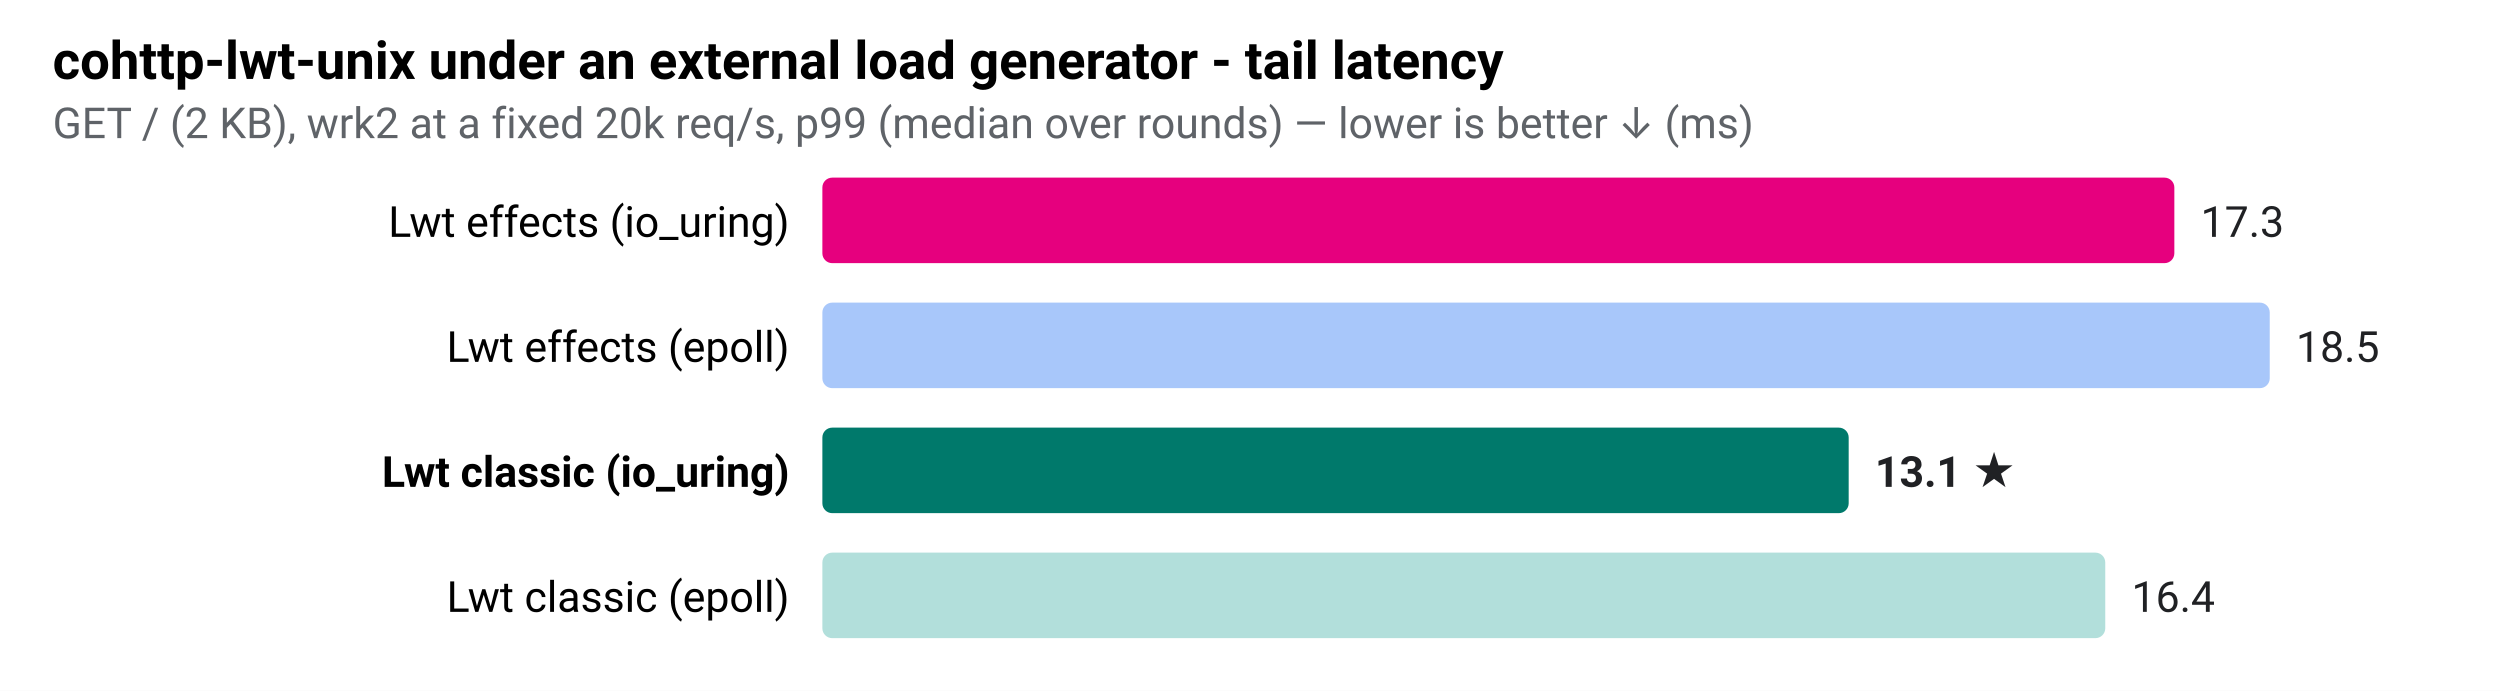
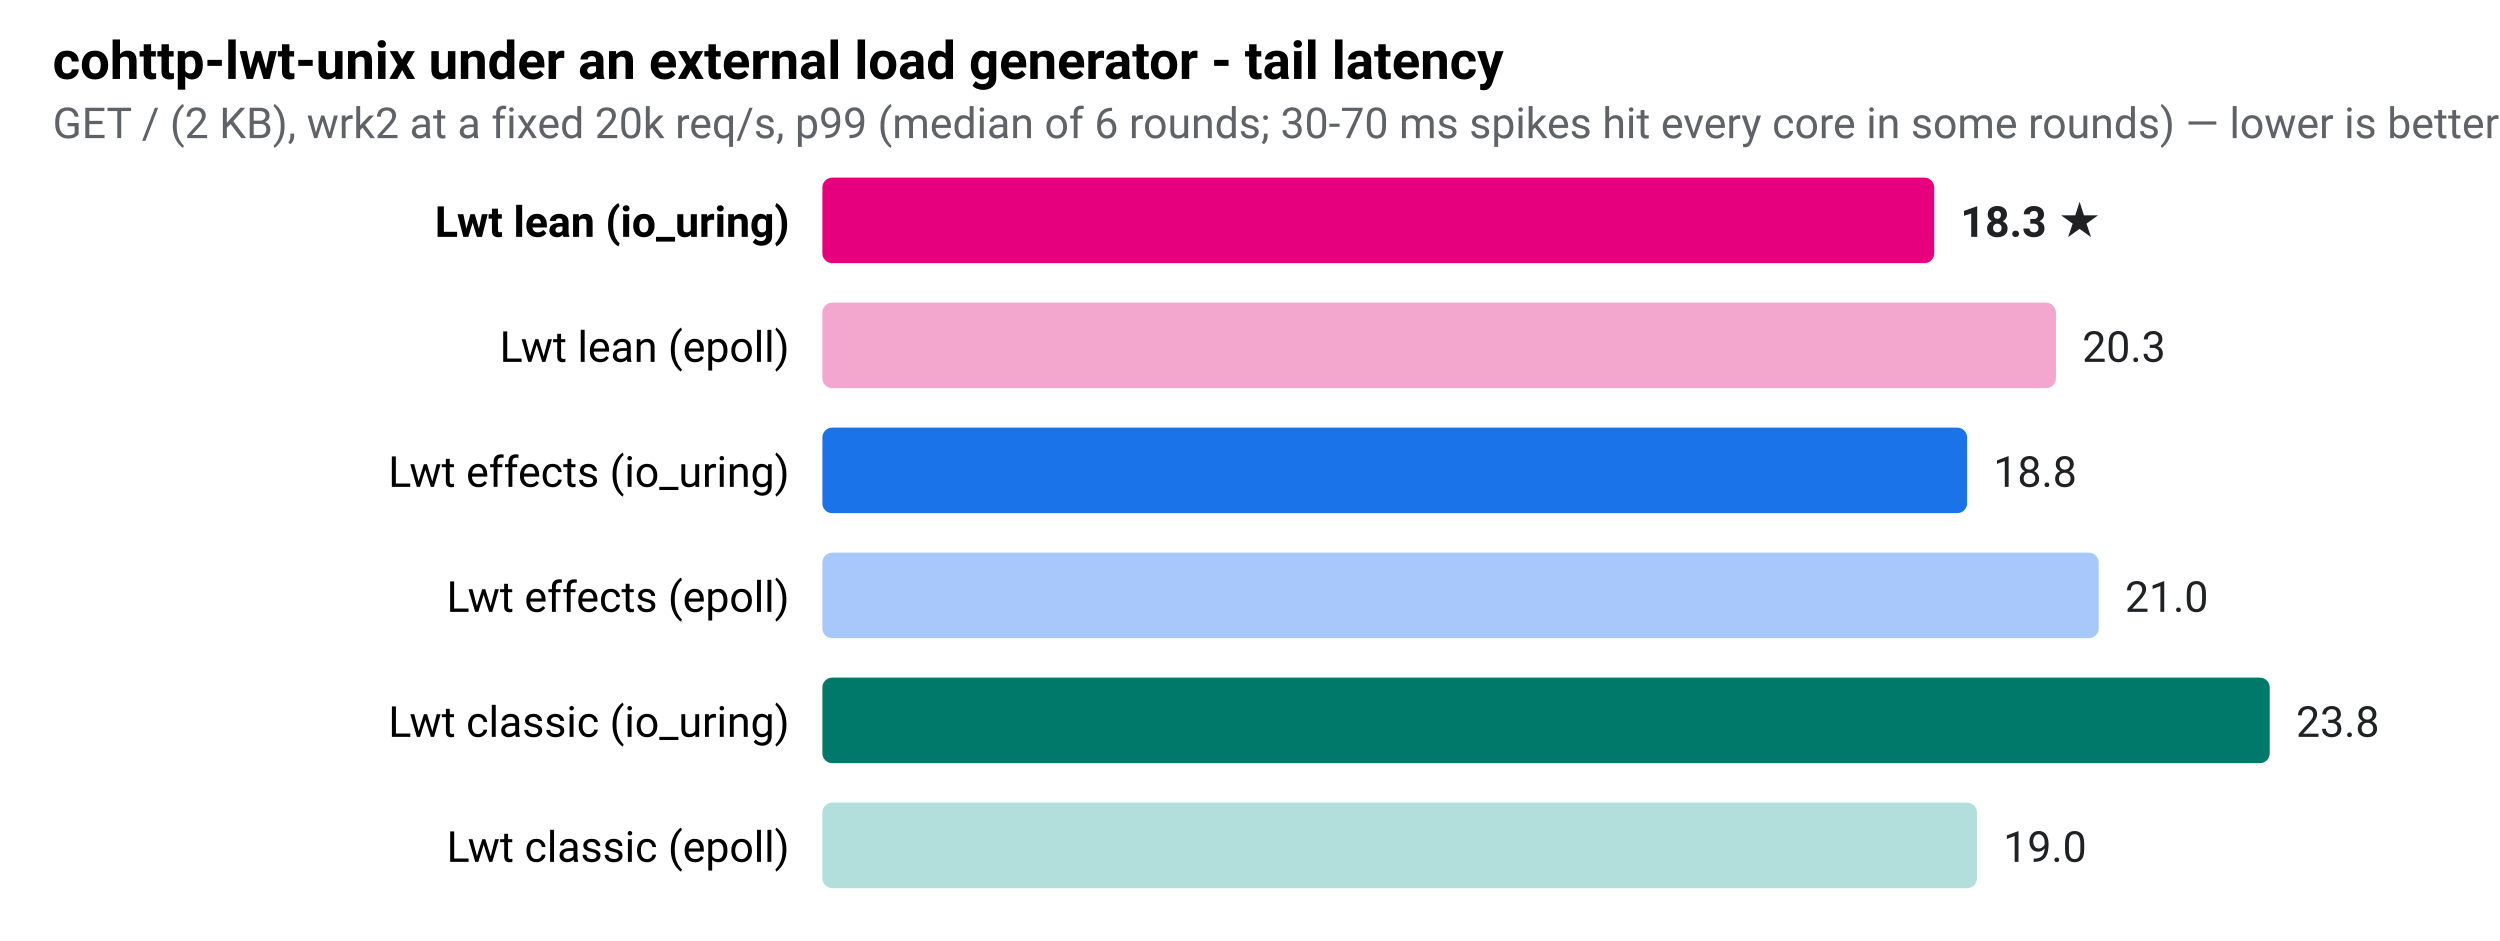
- <svg xmlns="http://www.w3.org/2000/svg" width="760" height="210" font-family="-apple-system,Segoe UI,Roboto,sans-serif" font-size="13">
-   <rect width="760" height="210" fill="white" />
+ <svg xmlns="http://www.w3.org/2000/svg" width="760" height="286" font-family="-apple-system,Segoe UI,Roboto,sans-serif" font-size="13">
+   <rect width="760" height="286" fill="white" />
  <text x="16" y="24" font-size="16" font-weight="700">cohttp-lwt-unix under an external load generator - tail latency</text>
-   <text x="16" y="42" fill="#5f6368">GET / (2 KB), wrk2 at a fixed 20k req/s, p99 (median over rounds) — lower is better ↓ (ms)</text>
-   <text x="240" y="72" text-anchor="end">Lwt effects (io_uring)</text>
-   <rect x="250" y="54" width="411" height="26" rx="3" fill="#e6007e" />
-   <text x="669" y="72" fill="#202124">17.3</text>
-   <text x="240" y="110" text-anchor="end">Lwt effects (epoll)</text>
-   <rect x="250" y="92" width="440" height="26" rx="3" fill="#a8c7fa" />
-   <text x="698" y="110" fill="#202124">18.5</text>
-   <text x="240" y="148" text-anchor="end" font-weight="700">Lwt classic (io_uring)</text>
-   <rect x="250" y="130" width="312" height="26" rx="3" fill="#00796b" />
-   <text x="570" y="148" fill="#202124" font-weight="700">13.1 ★</text>
-   <text x="240" y="186" text-anchor="end">Lwt classic (epoll)</text>
-   <rect x="250" y="168" width="390" height="26" rx="3" fill="#b2dfdb" />
-   <text x="648" y="186" fill="#202124">16.4</text>
+   <text x="16" y="42" fill="#5f6368">GET / (2 KB), wrk2 at a fixed 20k req/s, p99 (median of 6 rounds; 30-70 ms spikes hit every core in some rounds) — lower is better ↓ (ms)</text>
+   <text x="240" y="72" text-anchor="end" font-weight="700">Lwt lean (io_uring)</text>
+   <rect x="250" y="54" width="338" height="26" rx="3" fill="#e6007e" />
+   <text x="596" y="72" fill="#202124" font-weight="700">18.3 ★</text>
+   <text x="240" y="110" text-anchor="end">Lwt lean (epoll)</text>
+   <rect x="250" y="92" width="375" height="26" rx="3" fill="#f3a6ce" />
+   <text x="633" y="110" fill="#202124">20.3</text>
+   <text x="240" y="148" text-anchor="end">Lwt effects (io_uring)</text>
+   <rect x="250" y="130" width="348" height="26" rx="3" fill="#1a73e8" />
+   <text x="606" y="148" fill="#202124">18.8</text>
+   <text x="240" y="186" text-anchor="end">Lwt effects (epoll)</text>
+   <rect x="250" y="168" width="388" height="26" rx="3" fill="#a8c7fa" />
+   <text x="646" y="186" fill="#202124">21.0</text>
+   <text x="240" y="224" text-anchor="end">Lwt classic (io_uring)</text>
+   <rect x="250" y="206" width="440" height="26" rx="3" fill="#00796b" />
+   <text x="698" y="224" fill="#202124">23.8</text>
+   <text x="240" y="262" text-anchor="end">Lwt classic (epoll)</text>
+   <rect x="250" y="244" width="351" height="26" rx="3" fill="#b2dfdb" />
+   <text x="609" y="262" fill="#202124">19.0</text>
</svg>
